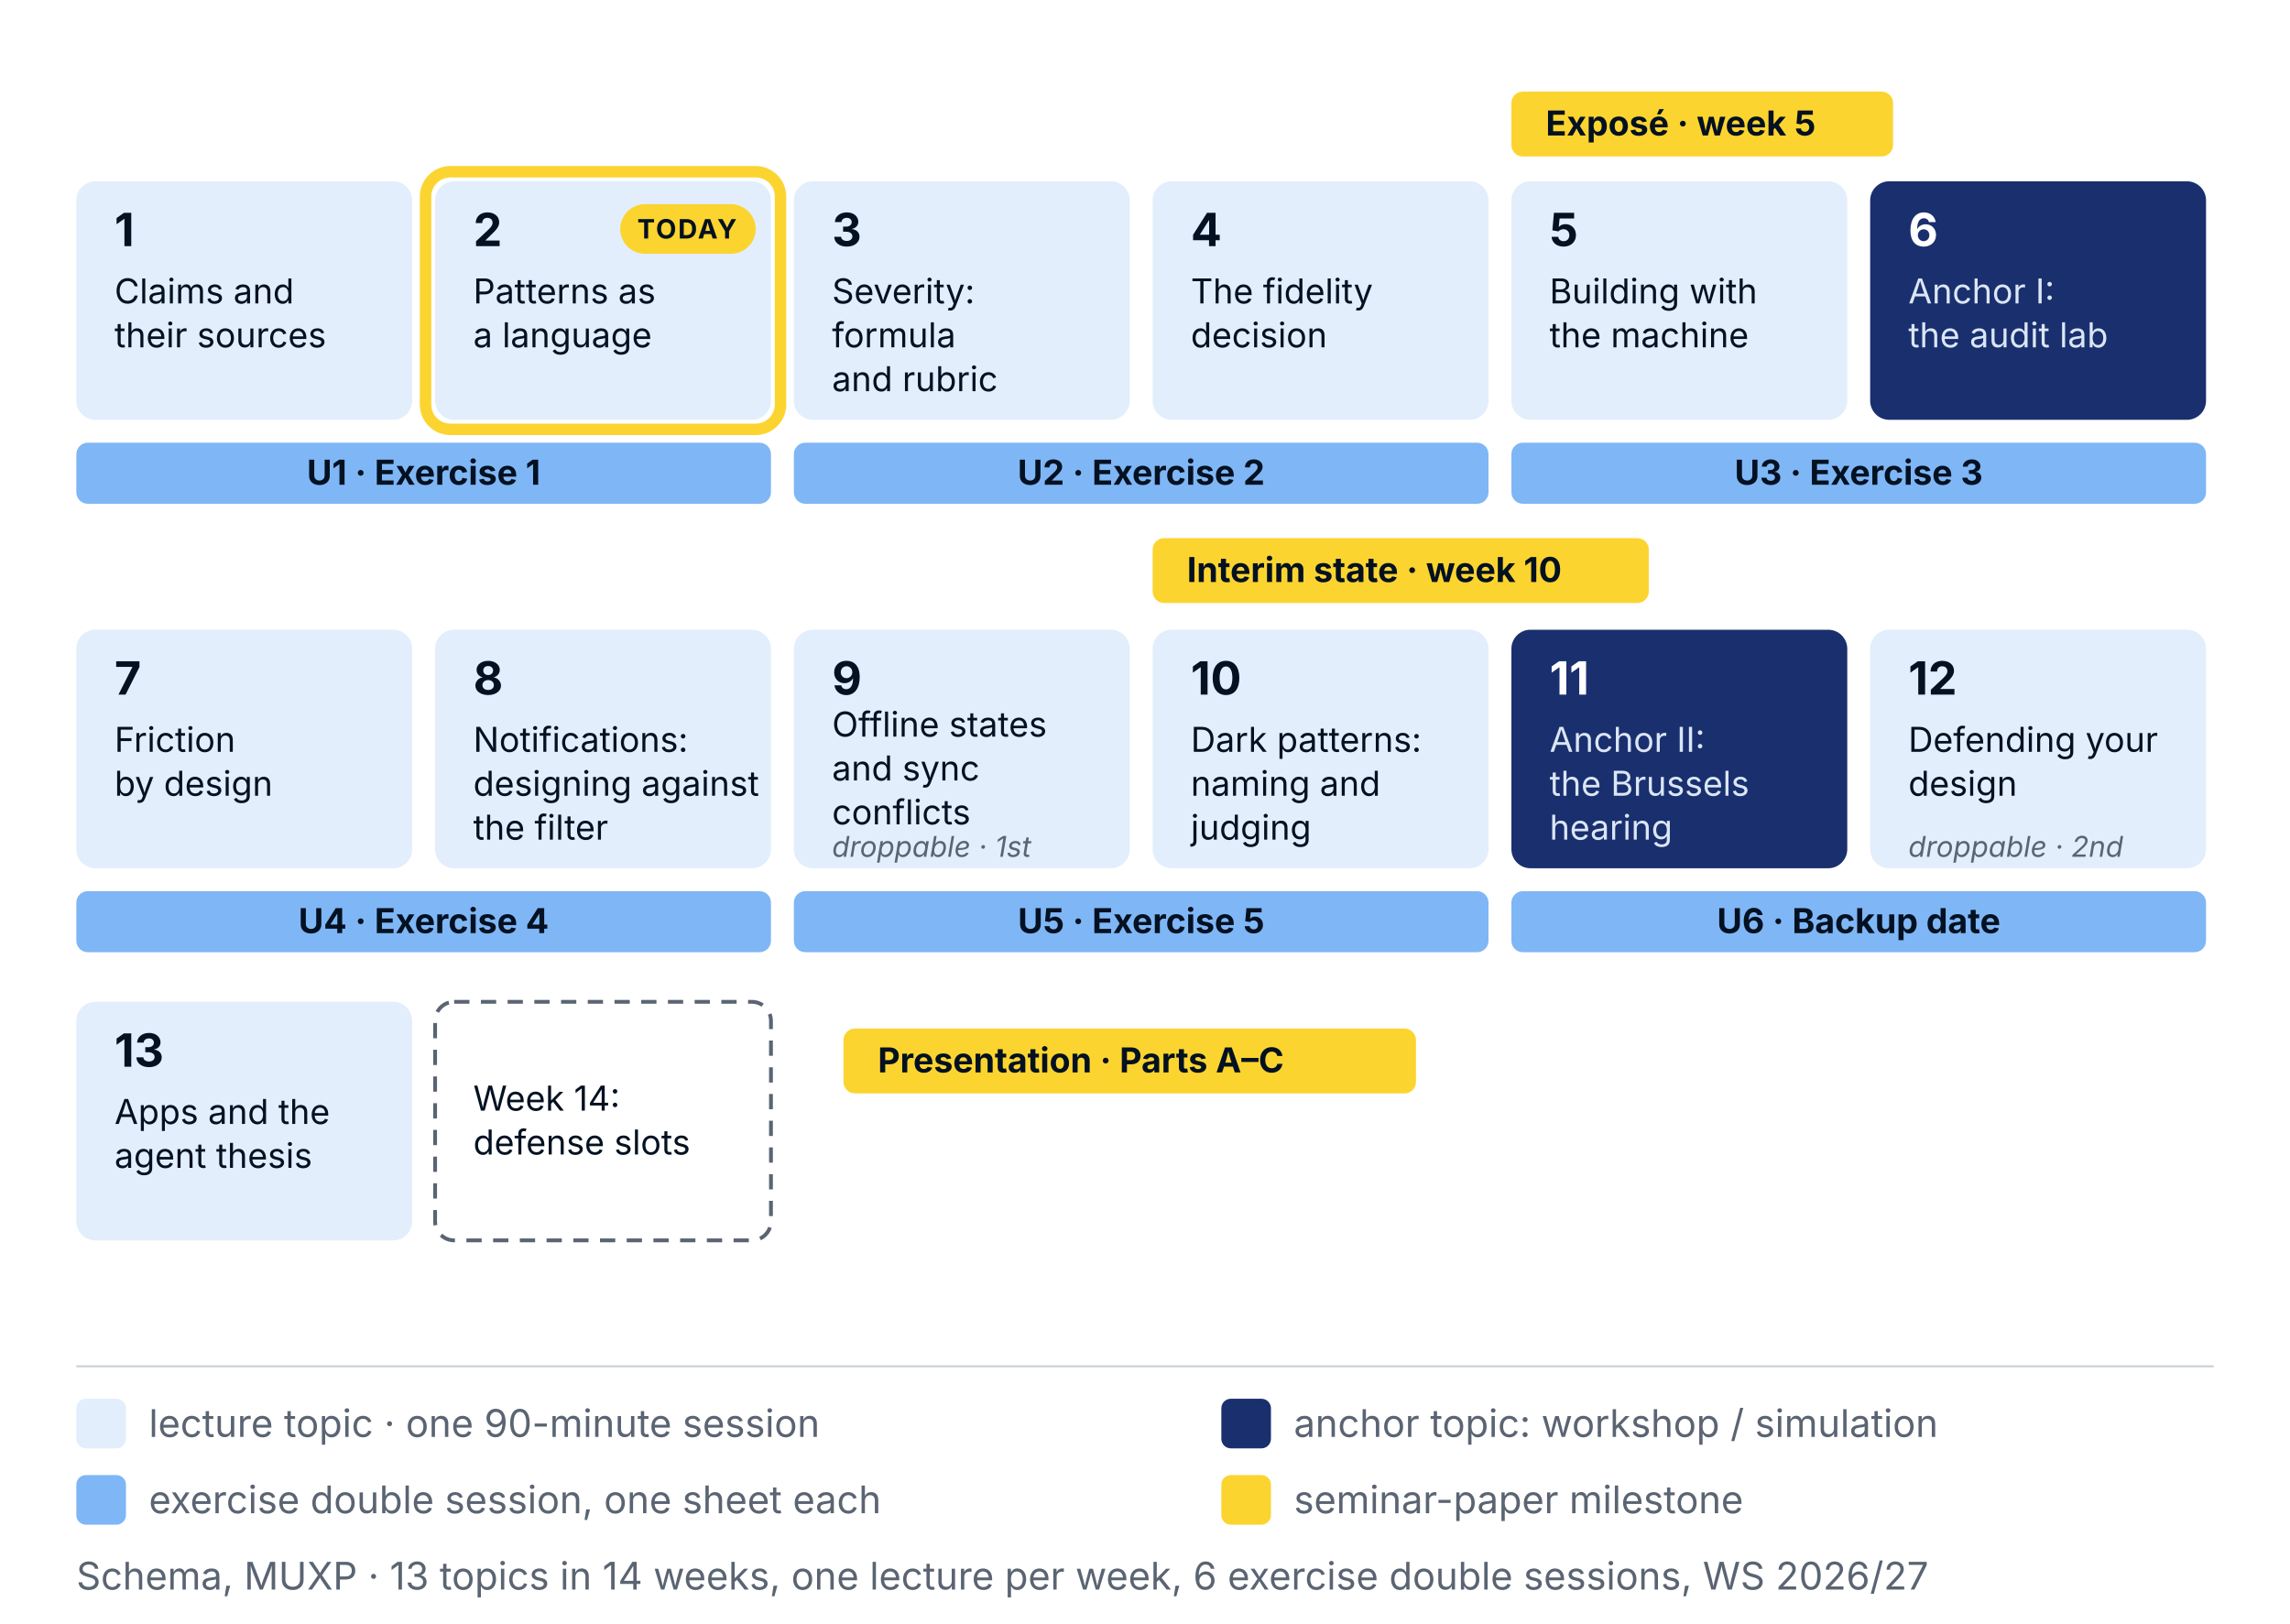
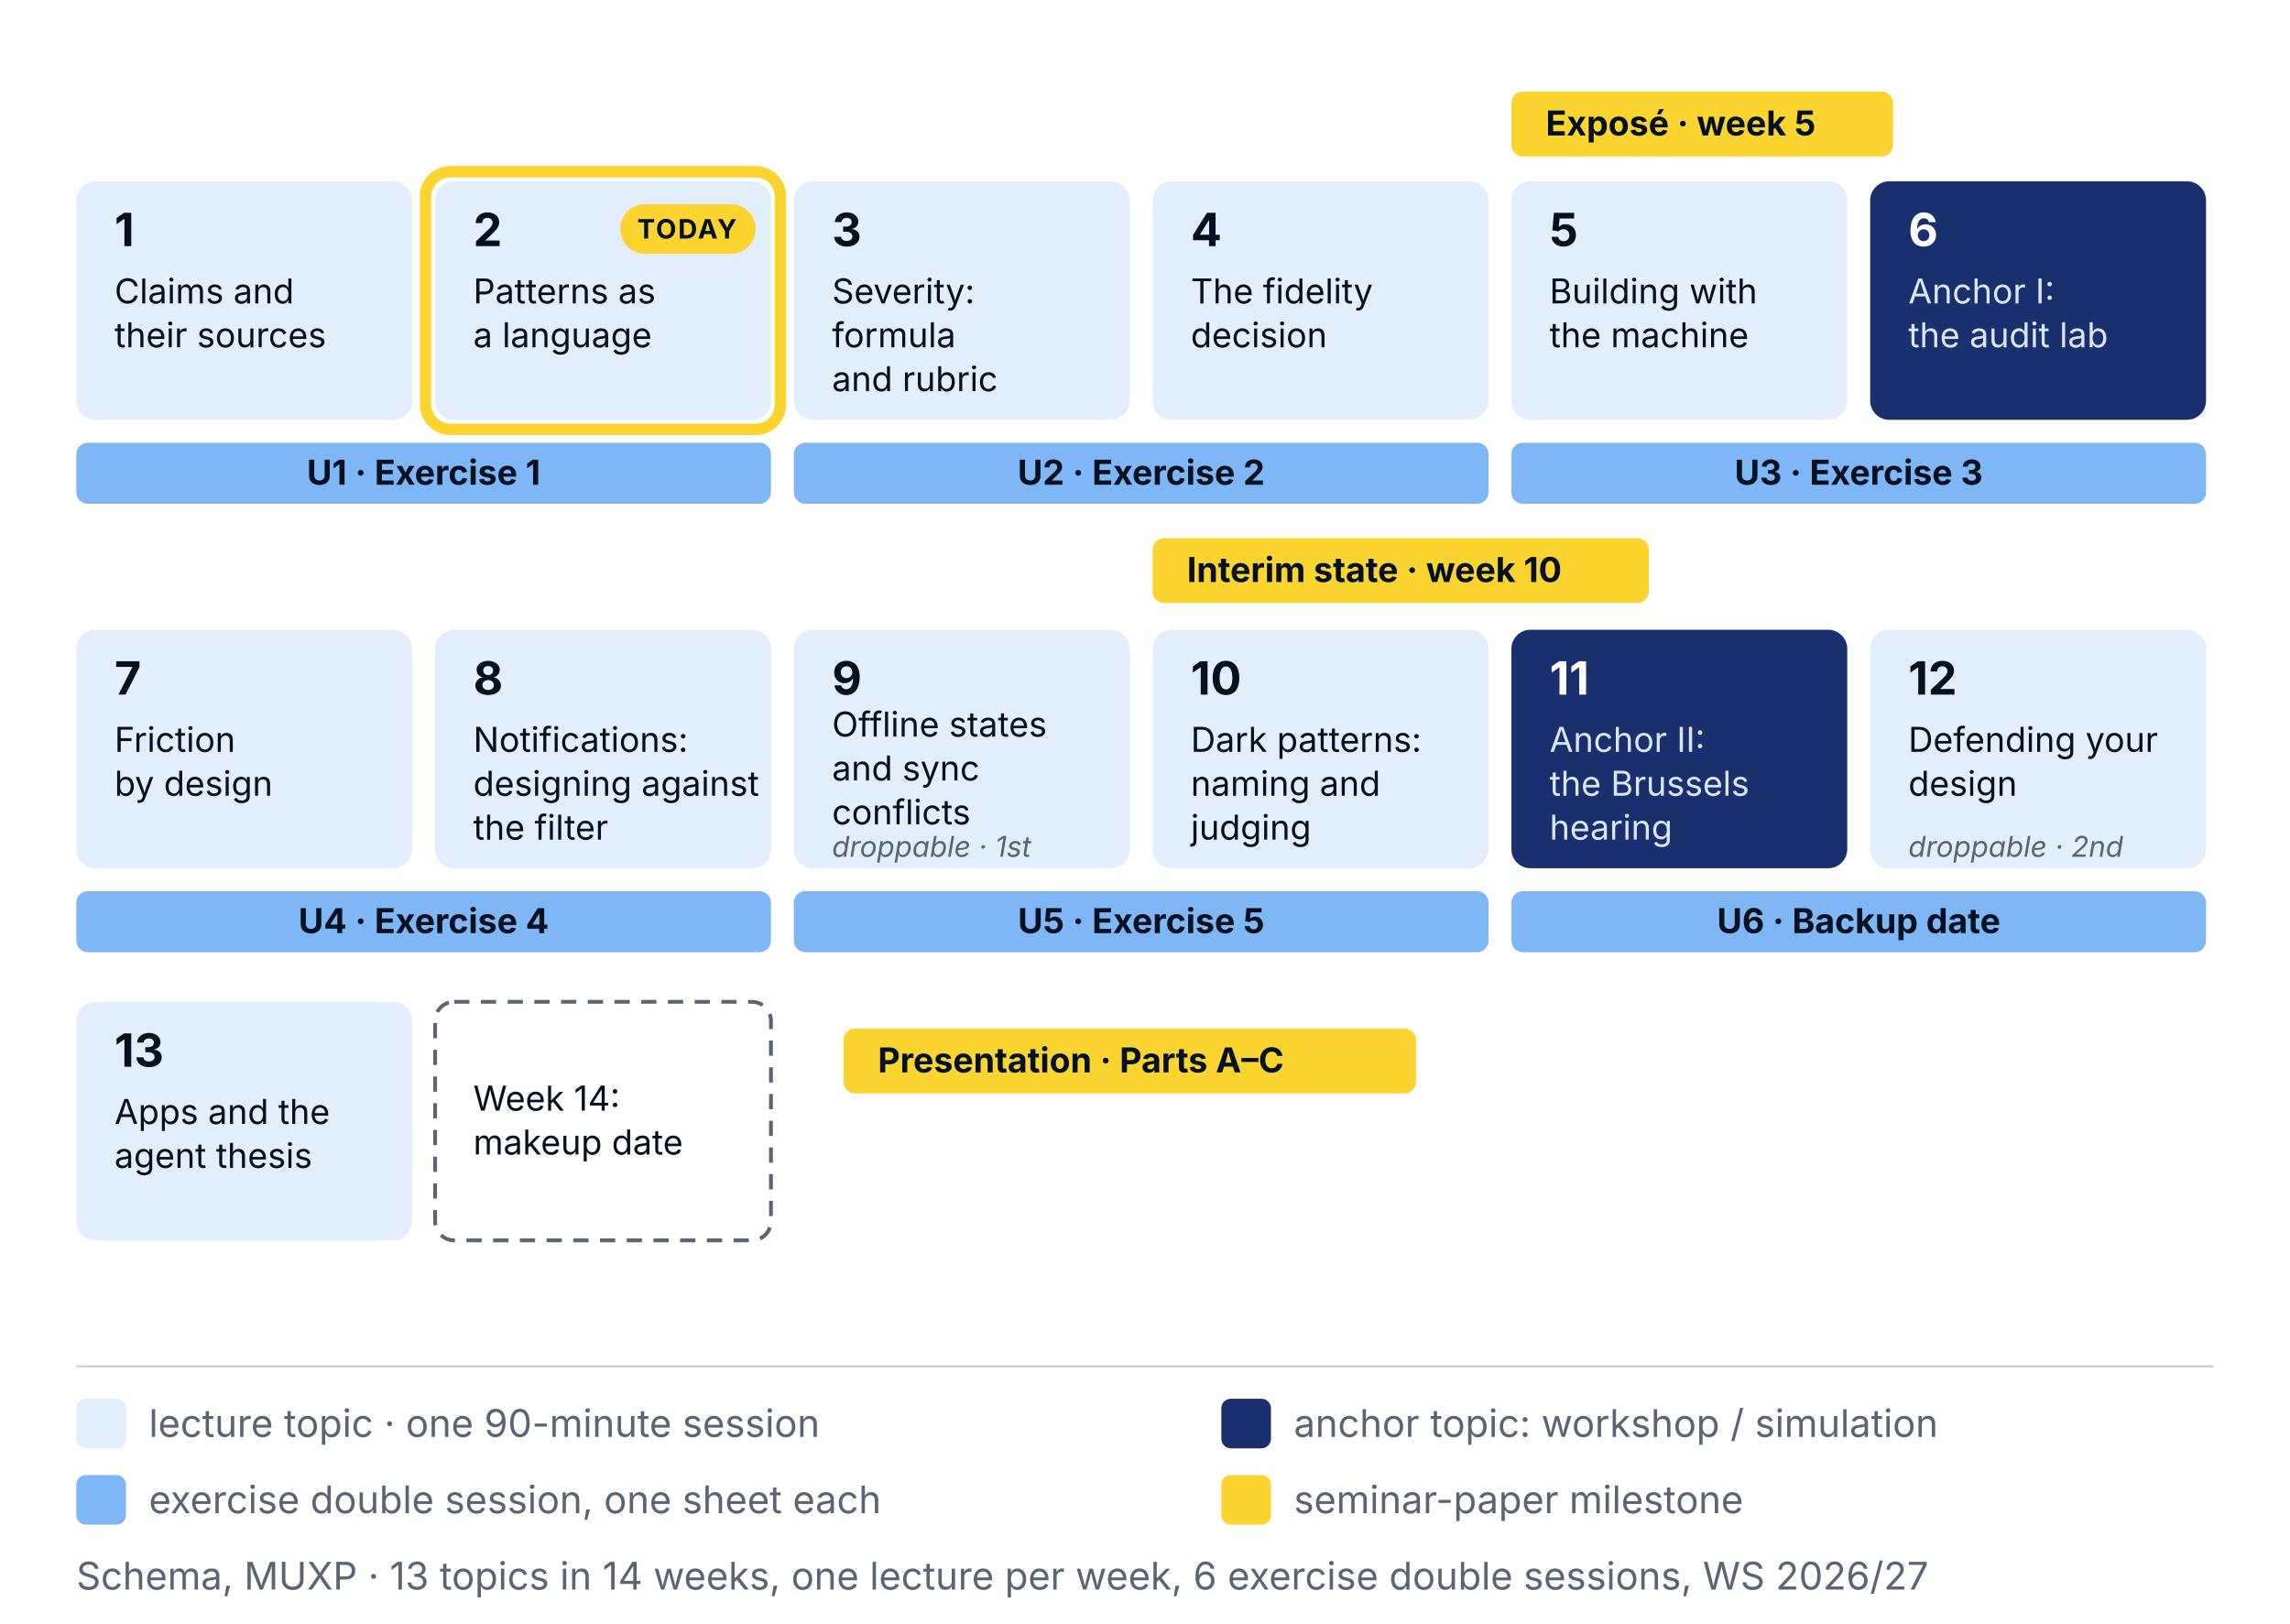
<svg xmlns="http://www.w3.org/2000/svg" viewBox="0 0 1200 851" role="img" aria-labelledby="t d">
  <style>
    text { font-family: Inter, "Neue Haas Unica", Helvetica, Arial, sans-serif; fill: #031121; }
    .num { font-size: 24px; font-weight: 700; }
    .numw { font-size: 24px; font-weight: 700; fill: #ffffff; }
    .tt { font-size: 18px; }
    .ttw { font-size: 18px; fill: #dbe6f5; }
    .utag { font-size: 18px; font-weight: 700; }
    .mtag { font-size: 18px; font-weight: 700; }
    .leg { font-size: 20px; fill: #5a6472; }
    .foot { font-size: 20px; fill: #5a6472; }
    .drop { font-size: 15px; font-style: italic; fill: #5a6472; }
    .chip { font-size: 14px; font-weight: 700; letter-spacing: .06em; fill: #031121; }
  </style>
  <rect width="1200" height="851" fill="#ffffff" />
  <rect x="40" y="95" width="176" height="125" rx="10" fill="#e2eefc" />
  <text class="num" x="60" y="129">1</text>
  <text class="tt" x="60" y="159">Claims and</text>
  <text class="tt" x="60" y="182">their sources</text>
  <rect x="228" y="95" width="176" height="125" rx="10" fill="#e2eefc" />
  <text class="num" x="248" y="129">2</text>
  <text class="tt" x="248" y="159">Patterns as</text>
  <text class="tt" x="248" y="182">a language</text>
  <rect x="223" y="90" width="186" height="135" rx="13" fill="none" stroke="#fcd430" stroke-width="6" />
  <rect x="325" y="107" width="71" height="26" rx="13" fill="#fcd430" />
  <text class="chip" x="360" y="125" text-anchor="middle">TODAY</text>
  <rect x="416" y="95" width="176" height="125" rx="10" fill="#e2eefc" />
  <text class="num" x="436" y="129">3</text>
  <text class="tt" x="436" y="159">Severity:</text>
  <text class="tt" x="436" y="182">formula</text>
  <text class="tt" x="436" y="205">and rubric</text>
  <rect x="604" y="95" width="176" height="125" rx="10" fill="#e2eefc" />
  <text class="num" x="624" y="129">4</text>
  <text class="tt" x="624" y="159">The fidelity</text>
  <text class="tt" x="624" y="182">decision</text>
  <rect x="792" y="95" width="176" height="125" rx="10" fill="#e2eefc" />
  <text class="num" x="812" y="129">5</text>
  <text class="tt" x="812" y="159">Building with</text>
  <text class="tt" x="812" y="182">the machine</text>
  <rect x="980" y="95" width="176" height="125" rx="10" fill="#1a2f6e" />
  <text class="numw" x="1000" y="129">6</text>
  <text class="ttw" x="1000" y="159">Anchor I:</text>
  <text class="ttw" x="1000" y="182">the audit lab</text>
  <rect x="40" y="330" width="176" height="125" rx="10" fill="#e2eefc" />
  <text class="num" x="60" y="364">7</text>
  <text class="tt" x="60" y="394">Friction</text>
  <text class="tt" x="60" y="417">by design</text>
  <rect x="228" y="330" width="176" height="125" rx="10" fill="#e2eefc" />
  <text class="num" x="248" y="364">8</text>
  <text class="tt" x="248" y="394">Notifications:</text>
  <text class="tt" x="248" y="417">designing against</text>
  <text class="tt" x="248" y="440">the filter</text>
  <rect x="416" y="330" width="176" height="125" rx="10" fill="#e2eefc" />
  <text class="num" x="436" y="364">9</text>
  <text class="tt" x="436" y="386">Offline states</text>
  <text class="tt" x="436" y="409">and sync</text>
  <text class="tt" x="436" y="432">conflicts</text>
  <text class="drop" x="436" y="449">droppable · 1st</text>
  <rect x="604" y="330" width="176" height="125" rx="10" fill="#e2eefc" />
  <text class="num" x="624" y="364">10</text>
  <text class="tt" x="624" y="394">Dark patterns:</text>
  <text class="tt" x="624" y="417">naming and</text>
  <text class="tt" x="624" y="440">judging</text>
  <rect x="792" y="330" width="176" height="125" rx="10" fill="#1a2f6e" />
  <text class="numw" x="812" y="364">11</text>
  <text class="ttw" x="812" y="394">Anchor II:</text>
  <text class="ttw" x="812" y="417">the Brussels</text>
  <text class="ttw" x="812" y="440">hearing</text>
  <rect x="980" y="330" width="176" height="125" rx="10" fill="#e2eefc" />
  <text class="num" x="1000" y="364">12</text>
  <text class="tt" x="1000" y="394">Defending your</text>
  <text class="tt" x="1000" y="417">design</text>
  <text class="drop" x="1000" y="449">droppable · 2nd</text>
  <rect x="40" y="525" width="176" height="125" rx="10" fill="#e2eefc" />
  <text class="num" x="60" y="559">13</text>
  <text class="tt" x="60" y="589">Apps and the</text>
  <text class="tt" x="60" y="612">agent thesis</text>
  <rect x="228" y="525" width="176" height="125" rx="10" fill="none" stroke="#5a6472" stroke-width="2" stroke-dasharray="8 6" />
  <text class="tt" x="248" y="582">Week 14:</text>
-   <text class="tt" x="248" y="605">defense slots</text>
+   <text class="tt" x="248" y="605">makeup date</text>
  <rect x="40" y="232" width="364" height="32" rx="6" fill="#7fb6f6" />
  <text class="utag" x="222" y="254" text-anchor="middle">U1 · Exercise 1</text>
  <rect x="416" y="232" width="364" height="32" rx="6" fill="#7fb6f6" />
  <text class="utag" x="598" y="254" text-anchor="middle">U2 · Exercise 2</text>
  <rect x="792" y="232" width="364" height="32" rx="6" fill="#7fb6f6" />
  <text class="utag" x="974" y="254" text-anchor="middle">U3 · Exercise 3</text>
  <rect x="40" y="467" width="364" height="32" rx="6" fill="#7fb6f6" />
  <text class="utag" x="222" y="489" text-anchor="middle">U4 · Exercise 4</text>
  <rect x="416" y="467" width="364" height="32" rx="6" fill="#7fb6f6" />
  <text class="utag" x="598" y="489" text-anchor="middle">U5 · Exercise 5</text>
  <rect x="792" y="467" width="364" height="32" rx="6" fill="#7fb6f6" />
  <text class="utag" x="974" y="489" text-anchor="middle">U6 · Backup date</text>
  <rect x="792" y="48" width="200" height="34" rx="6" fill="#fcd430" />
  <text class="mtag" x="810" y="71">Exposé · week 5</text>
  <rect x="604" y="282" width="260" height="34" rx="6" fill="#fcd430" />
  <text class="mtag" x="622" y="305">Interim state · week 10</text>
  <rect x="442" y="539" width="300" height="34" rx="6" fill="#fcd430" />
  <text class="mtag" x="460" y="562">Presentation · Parts A–C</text>
  <line x1="40" y1="716" x2="1160" y2="716" stroke="#c7cdd4" stroke-width="1" />
  <rect x="40" y="733" width="26" height="26" rx="5" fill="#e2eefc" />
  <text class="leg" x="78" y="753">lecture topic · one 90-minute session</text>
  <rect x="640" y="733" width="26" height="26" rx="5" fill="#1a2f6e" />
  <text class="leg" x="678" y="753">anchor topic: workshop / simulation</text>
  <rect x="40" y="773" width="26" height="26" rx="5" fill="#7fb6f6" />
  <text class="leg" x="78" y="793">exercise double session, one sheet each</text>
  <rect x="640" y="773" width="26" height="26" rx="5" fill="#fcd430" />
  <text class="leg" x="678" y="793">seminar-paper milestone</text>
  <text class="foot" x="40" y="833">Schema, MUXP · 13 topics in 14 weeks, one lecture per week, 6 exercise double sessions, WS 2026/27</text>
</svg>
